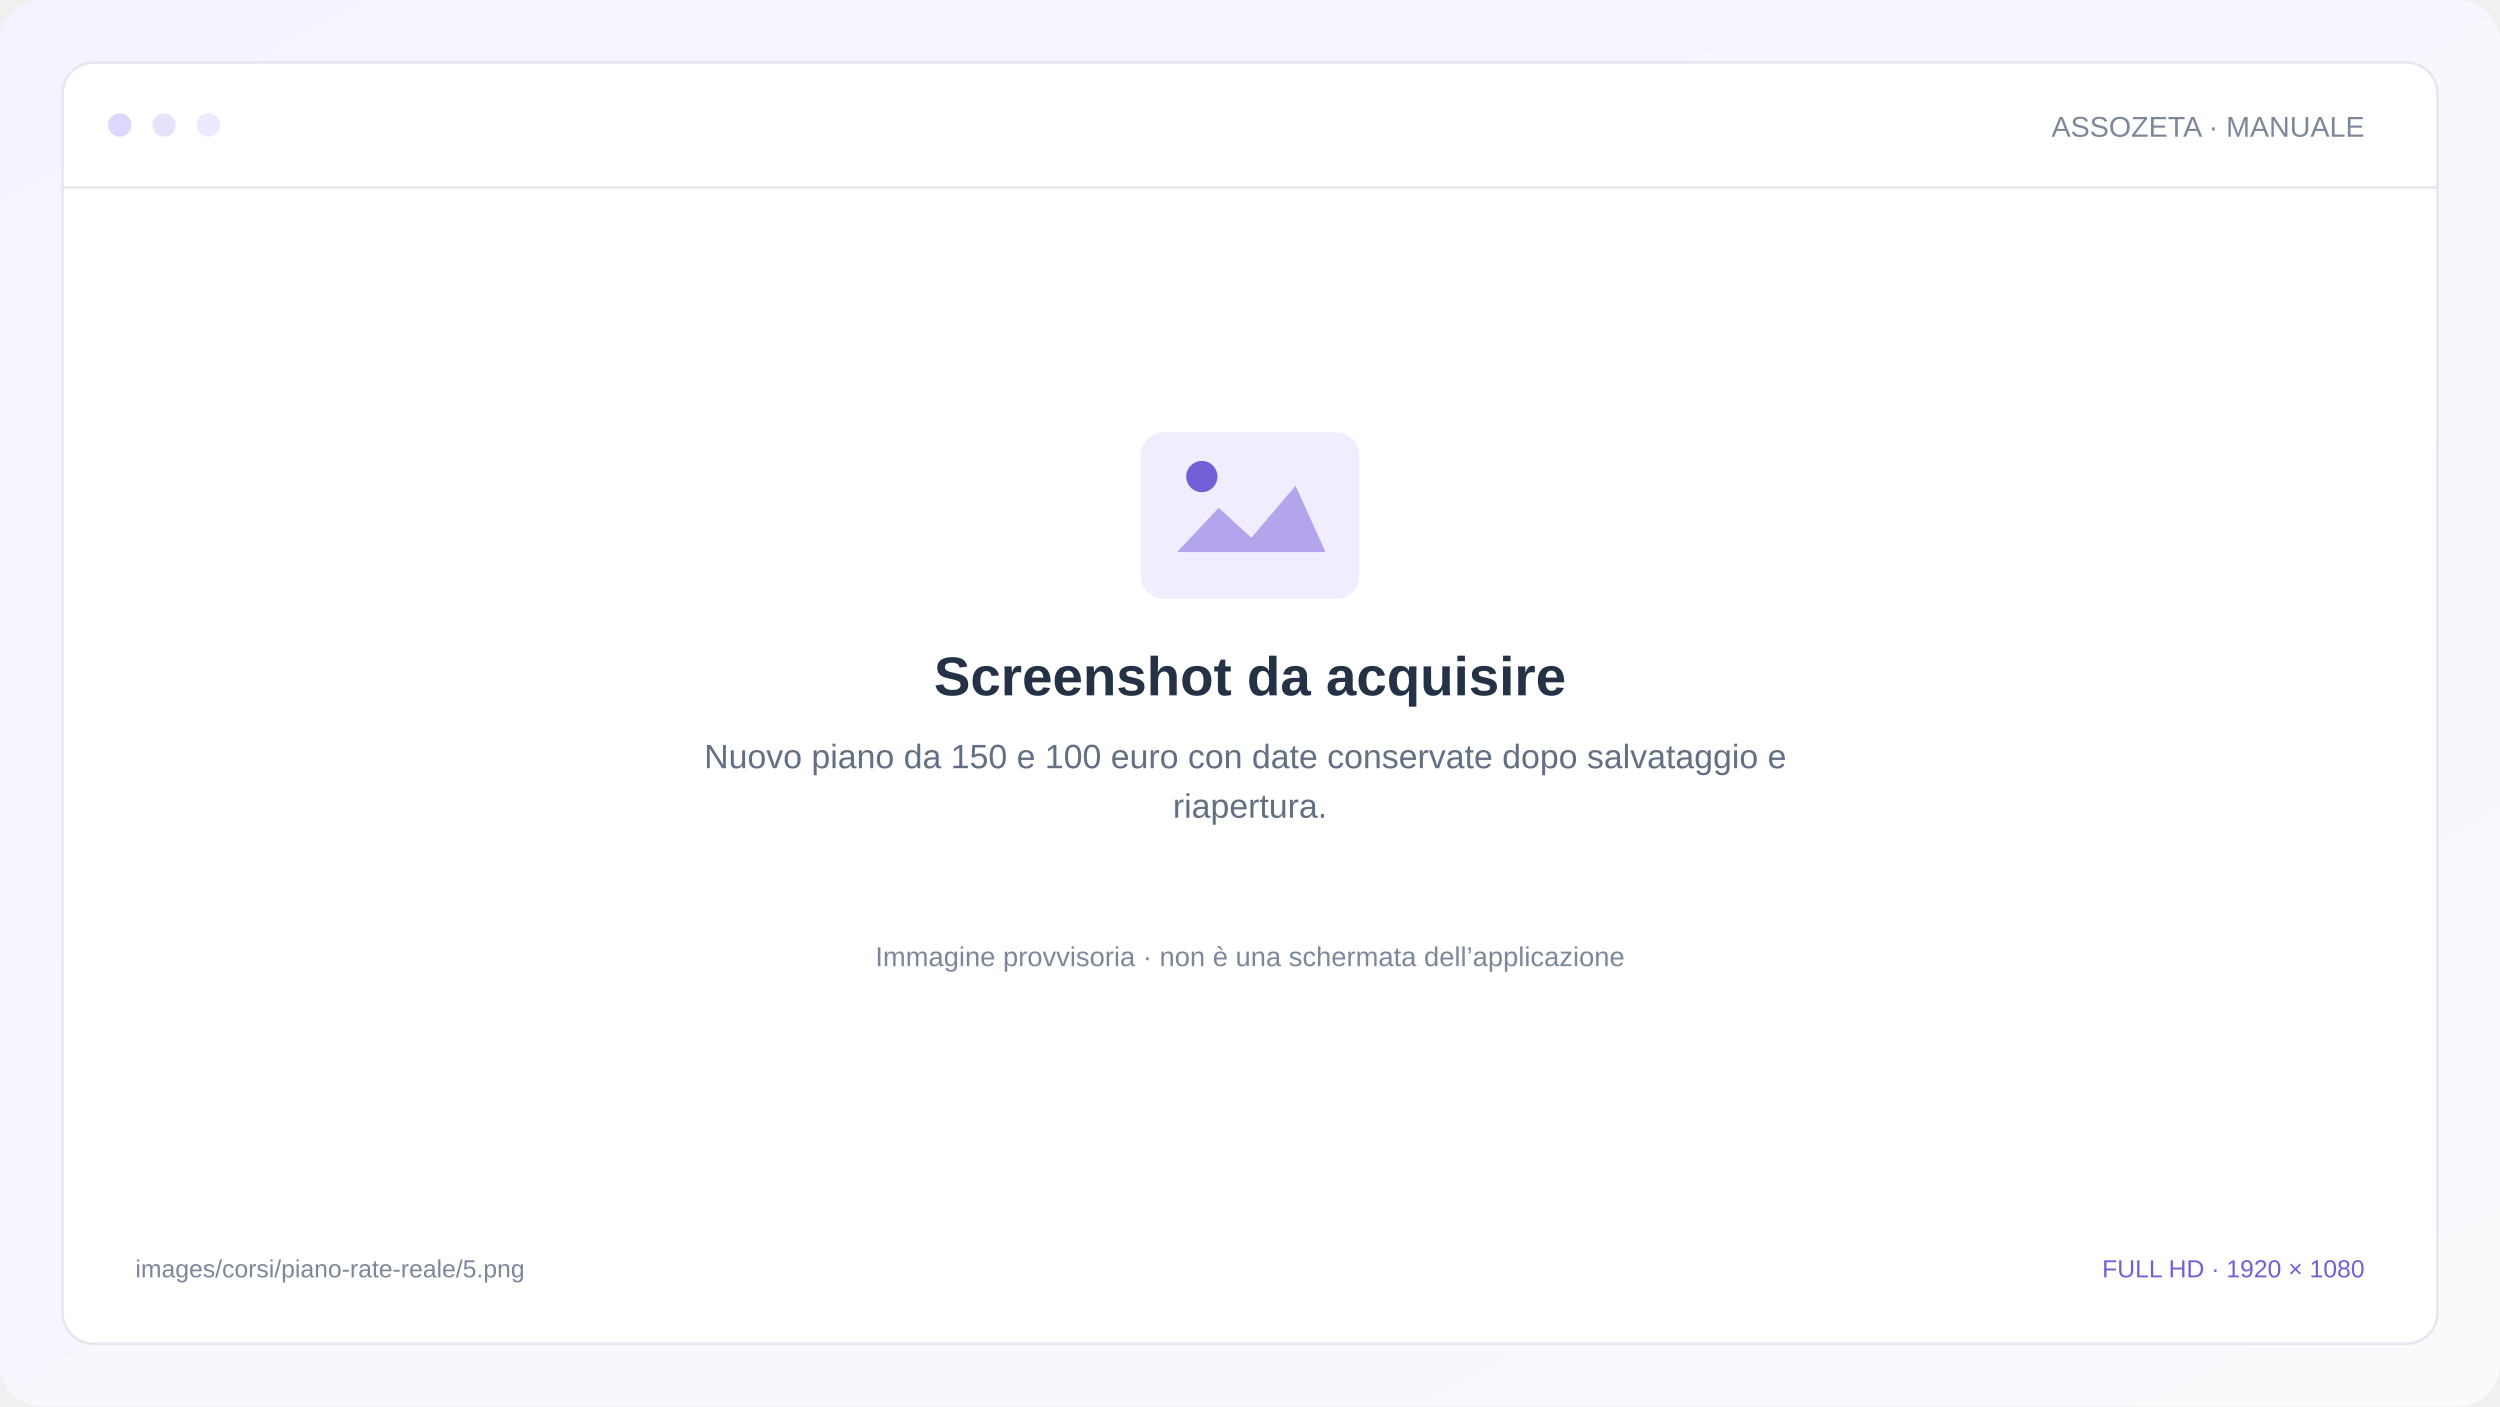
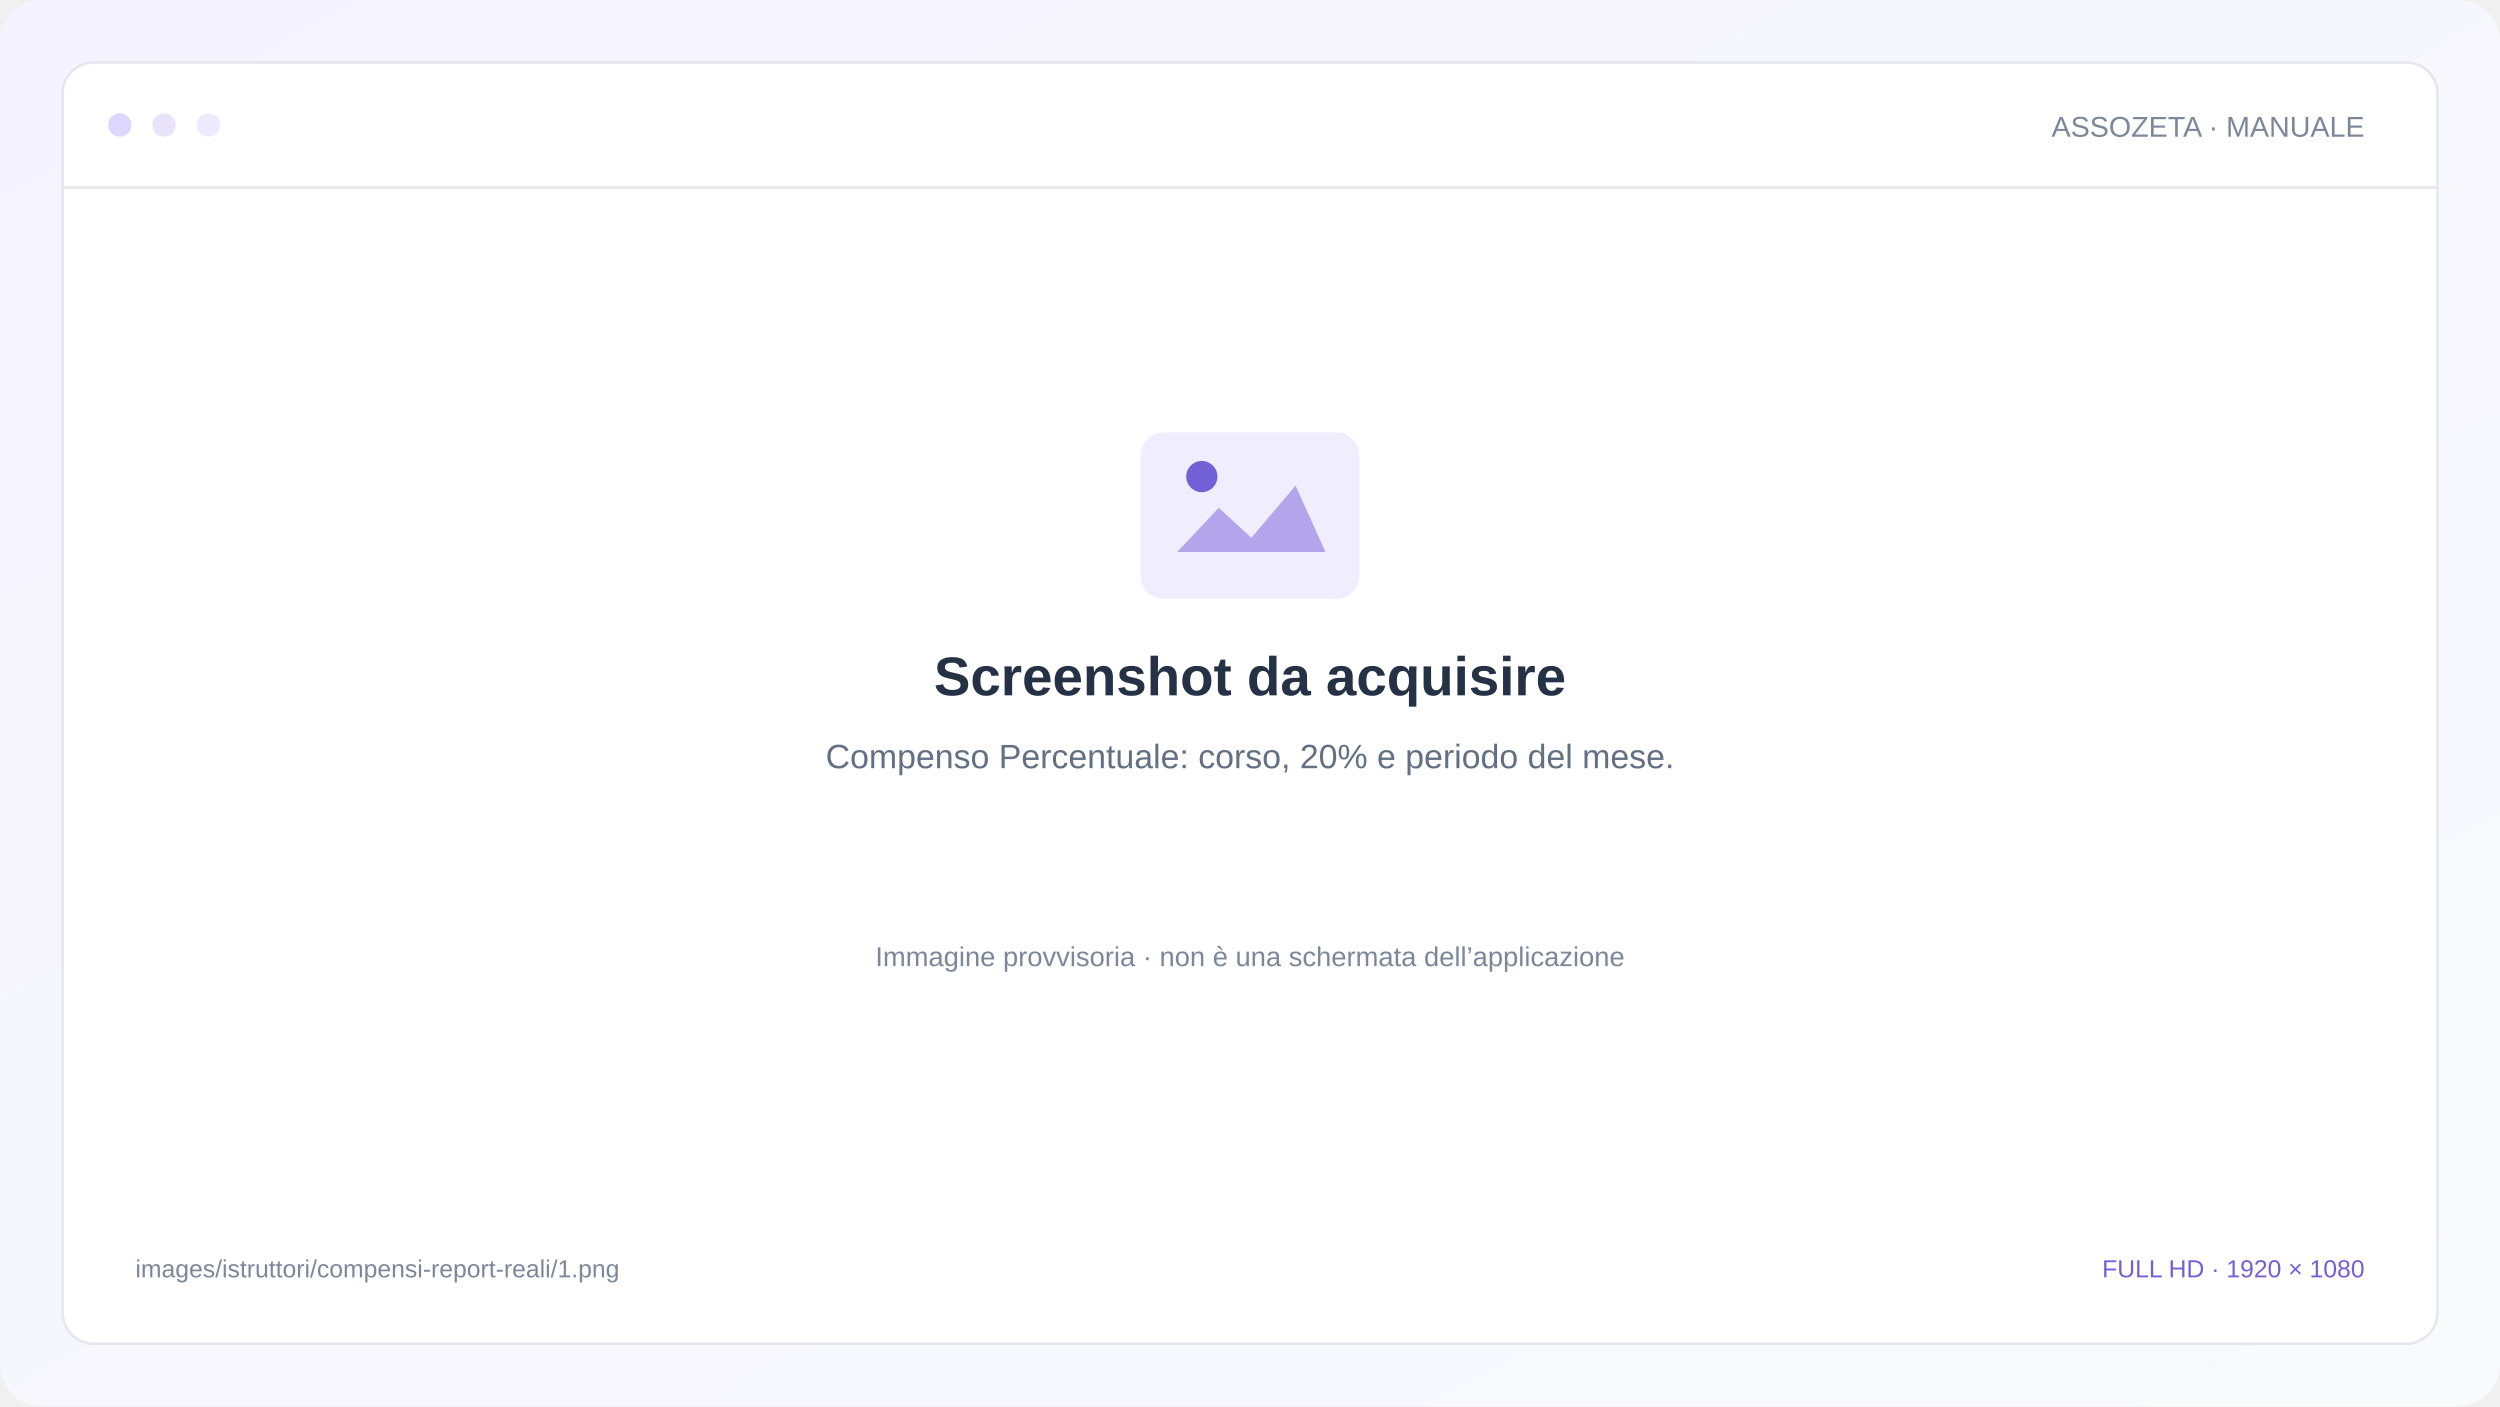
<svg xmlns="http://www.w3.org/2000/svg" width="1920" height="1080" viewBox="0 0 1920 1080" data-assozeta-manuale-placeholder="true" role="img" aria-labelledby="title description">
  <defs>
    <linearGradient id="surface" x2="1" y2="1">
      <stop stop-color="#f5f3ff" />
      <stop offset="1" stop-color="#f8fafc" />
    </linearGradient>
  </defs>
  <rect width="1920" height="1080" rx="32" fill="url(#surface)" />
  <rect x="48" y="48" width="1824" height="984" rx="24" fill="#fff" stroke="#e5e7ef" stroke-width="2" />
  <path d="M48 144H1872" stroke="#e5e7ef" stroke-width="2" />
  <circle cx="92" cy="96" r="9" fill="#ddd6fe" />
  <circle cx="126" cy="96" r="9" fill="#e8e3fa" />
  <circle cx="160" cy="96" r="9" fill="#ede9fe" />
  <text x="1816" y="105" text-anchor="end" font-family="Arial, sans-serif" font-size="22" fill="#7c879a">ASSOZETA · MANUALE</text>
  <rect x="876" y="332" width="168" height="128" rx="18" fill="#f0edff" />
  <path d="M904 424l32-34 25 23 34-40 23 51H904z" fill="#b4a4ec" />
  <circle cx="923" cy="366" r="12" fill="#7160d6" />
  <text x="960" y="534" text-anchor="middle" font-family="Arial, sans-serif" font-size="42" font-weight="700" fill="#253145">Screenshot da acquisire</text>
  <text x="960" y="590" text-anchor="middle" font-family="Arial, sans-serif" font-size="26" fill="#637083">
-     <tspan x="960" dy="0">Nuovo piano da 150 e 100 euro con date conservate dopo salvataggio e</tspan>
-     <tspan x="960" dy="38">riapertura.</tspan>
+     <tspan x="960" dy="0">Compenso Percentuale: corso, 20% e periodo del mese.</tspan>
  </text>
  <text x="960" y="742" text-anchor="middle" font-family="Arial, sans-serif" font-size="21" fill="#7c879a">Immagine provvisoria · non è una schermata dell’applicazione</text>
-   <text x="104" y="981" font-family="Arial, sans-serif" font-size="19" fill="#7c879a">images/corsi/piano-rate-reale/5.png</text>
+   <text x="104" y="981" font-family="Arial, sans-serif" font-size="19" fill="#7c879a">images/istruttori/compensi-report-reali/1.png</text>
  <text x="1816" y="981" text-anchor="end" font-family="Arial, sans-serif" font-size="19" fill="#7160d6">FULL HD · 1920 × 1080</text>
</svg>
